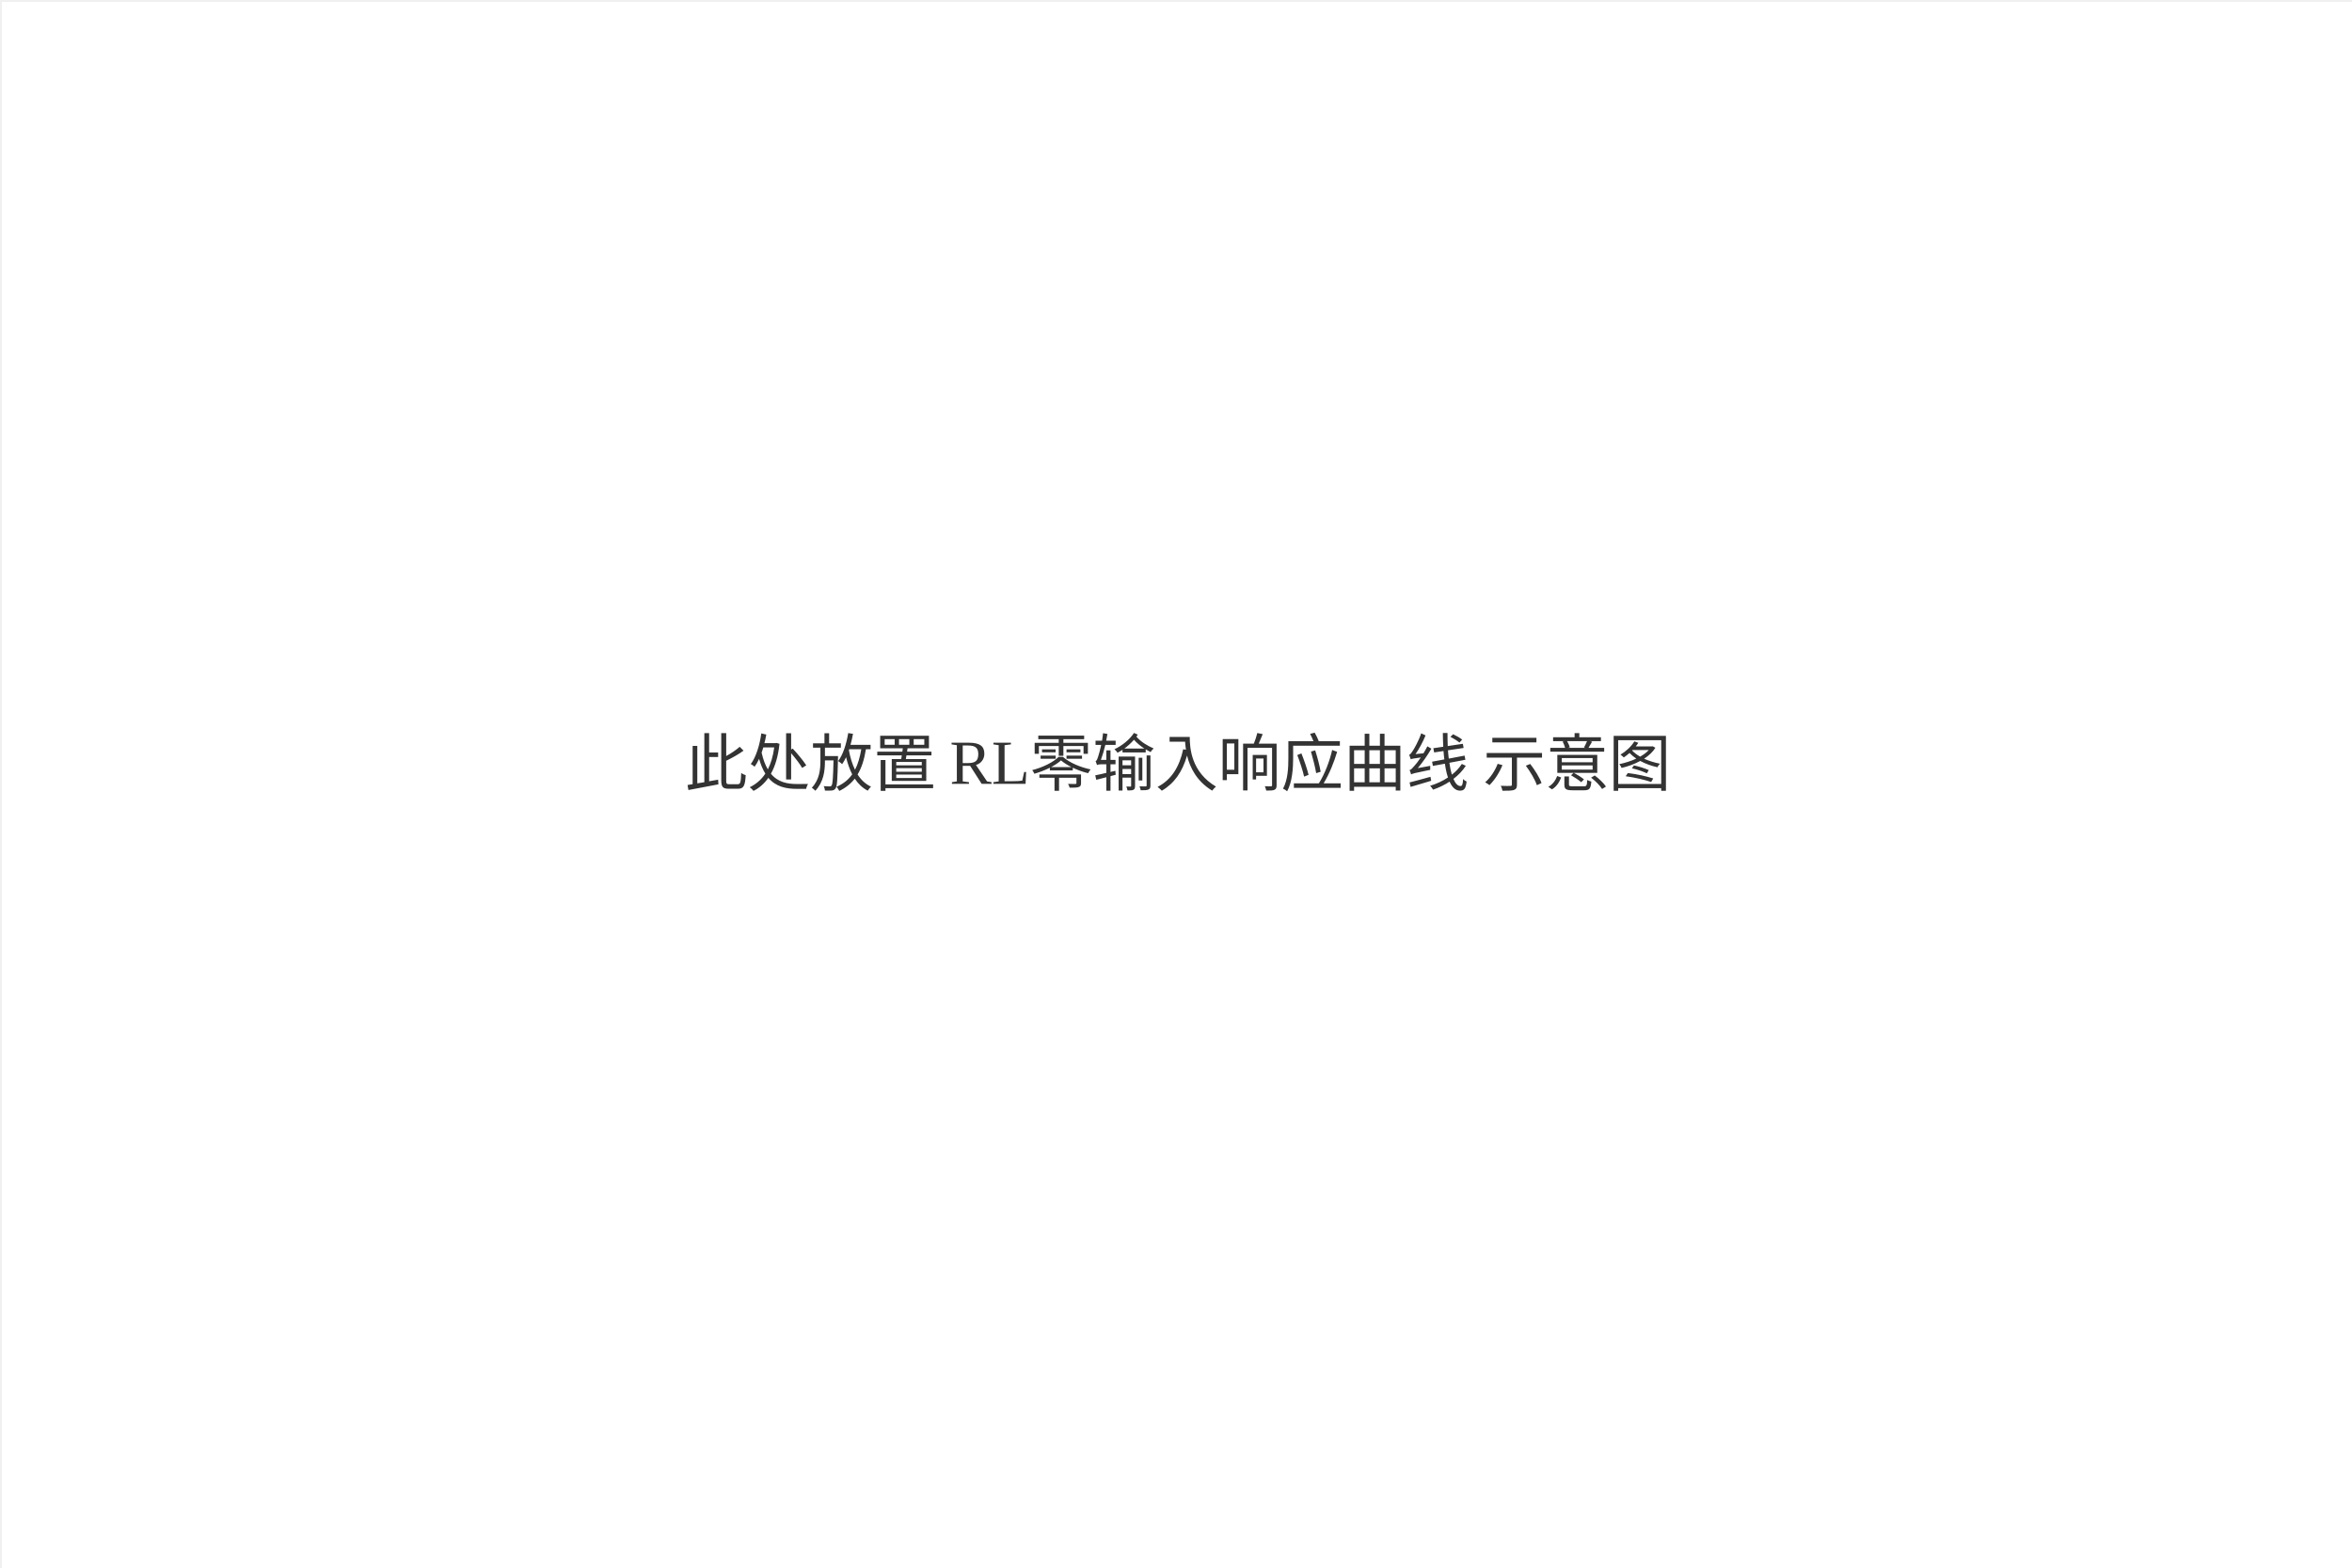
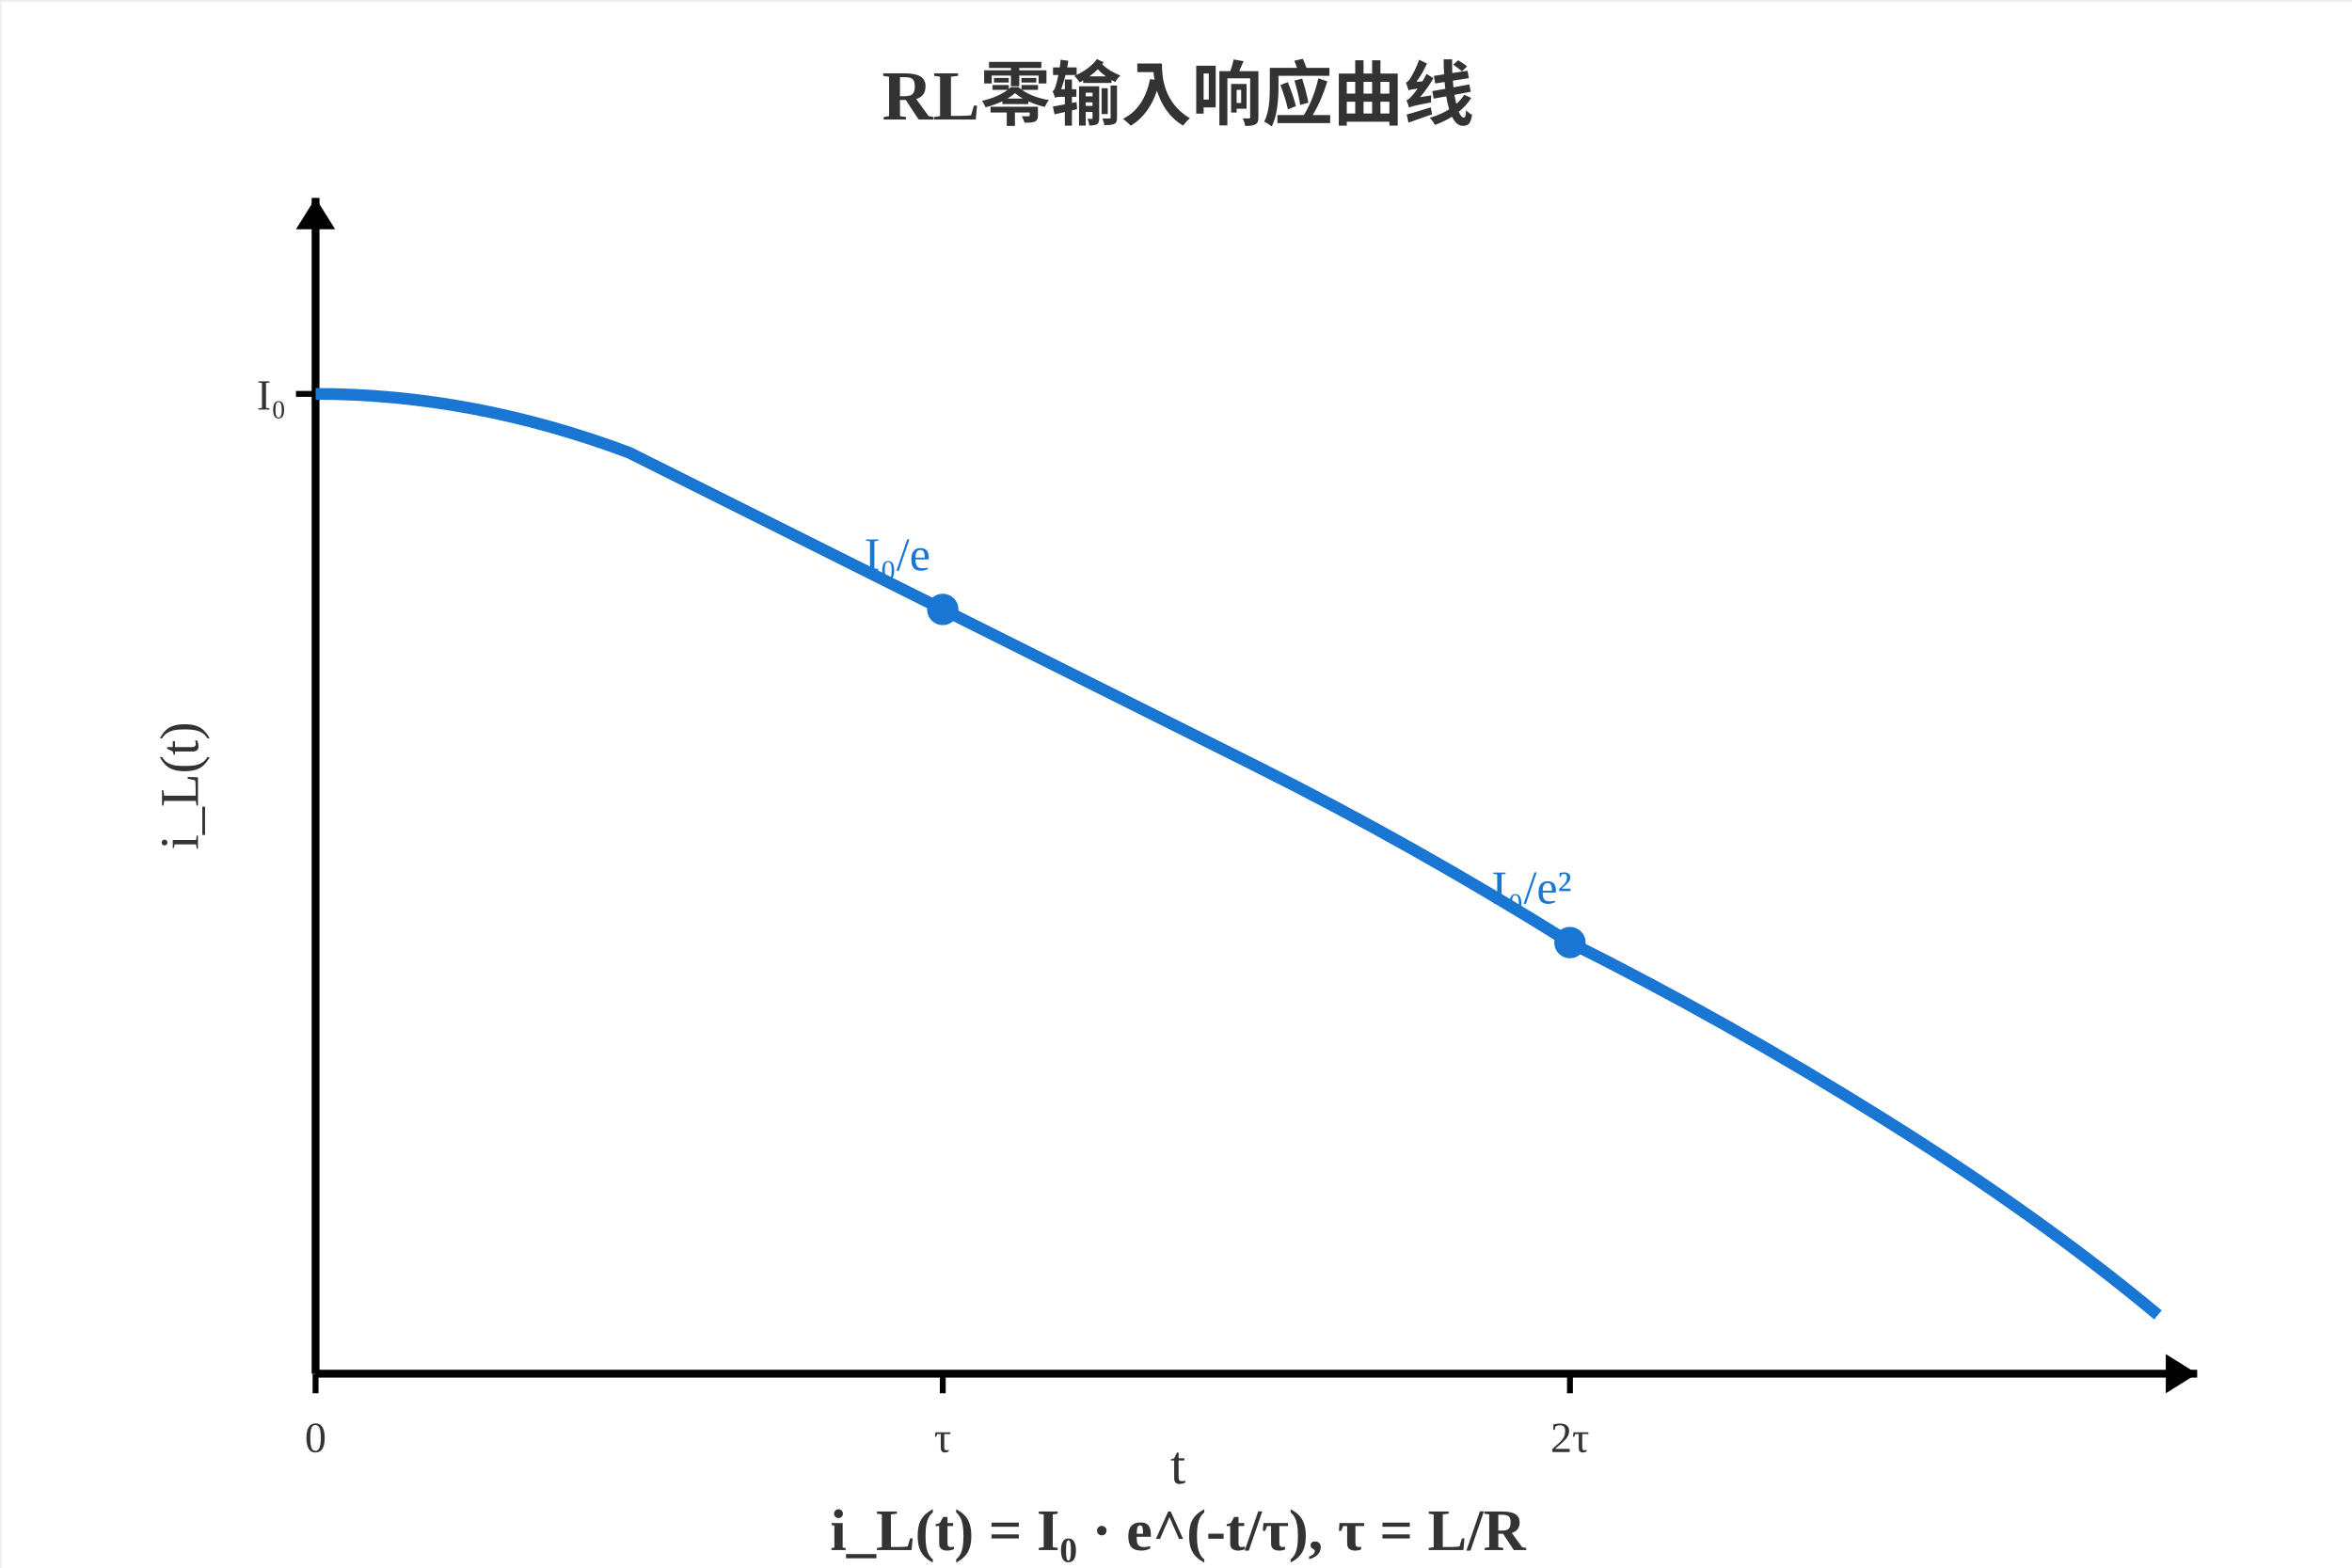
- <svg xmlns="http://www.w3.org/2000/svg" width="600" height="400">
+ <svg xmlns="http://www.w3.org/2000/svg" width="600" height="400" viewBox="0 0 600 400">
  <defs />
  <g transform="translate(0.5,0.5)">
    <rect x="0" y="0" width="600" height="400" fill="#ffffff" stroke="none" />
-     <text x="300" y="200" text-anchor="middle" font-size="16" fill="#333">此处放置 RL零输入响应曲线 示意图</text>
+     <text x="300" y="30" text-anchor="middle" font-size="18" fill="#333" font-weight="bold">RL零输入响应曲线</text>
+     <line x1="80" y1="350" x2="560" y2="350" stroke="#000" stroke-width="2" />
+     <line x1="80" y1="350" x2="80" y2="50" stroke="#000" stroke-width="2" />
+     <polygon points="560,350 552,345 552,355" fill="#000" />
+     <polygon points="80,50 75,58 85,58" fill="#000" />
+     <text x="300" y="378" text-anchor="middle" font-size="14" fill="#333">t</text>
+     <text x="50" y="200" text-anchor="middle" font-size="14" fill="#333" transform="rotate(-90, 50, 200)">i_L(t)</text>
+     <line x1="80" y1="350" x2="80" y2="355" stroke="#000" stroke-width="1.5" />
+     <text x="80" y="370" text-anchor="middle" font-size="11" fill="#333">0</text>
+     <line x1="240" y1="350" x2="240" y2="355" stroke="#000" stroke-width="1.5" />
+     <text x="240" y="370" text-anchor="middle" font-size="11" fill="#333">τ</text>
+     <line x1="400" y1="350" x2="400" y2="355" stroke="#000" stroke-width="1.5" />
+     <text x="400" y="370" text-anchor="middle" font-size="11" fill="#333">2τ</text>
+     <line x1="80" y1="100" x2="75" y2="100" stroke="#000" stroke-width="1.5" />
+     <text x="65" y="104" font-size="11" fill="#333">I₀</text>
+     <path d="M 80 100 Q 120 100 160 115 Q 200 135 240 155 Q 280 175 320 195 Q 360 215 400 240 Q 440 260 480 285 Q 520 310 550 335" fill="none" stroke="#1976d2" stroke-width="3" />
+     <circle cx="240" cy="155" r="4" fill="#1976d2" />
+     <circle cx="400" cy="240" r="4" fill="#1976d2" />
+     <text x="220" y="145" font-size="12" fill="#1976d2">I₀/e</text>
+     <text x="380" y="230" font-size="12" fill="#1976d2">I₀/e²</text>
+     <text x="300" y="395" text-anchor="middle" font-size="15" fill="#333" font-weight="bold">i_L(t) = I₀ · e^(-t/τ), τ = L/R</text>
  </g>
</svg>
